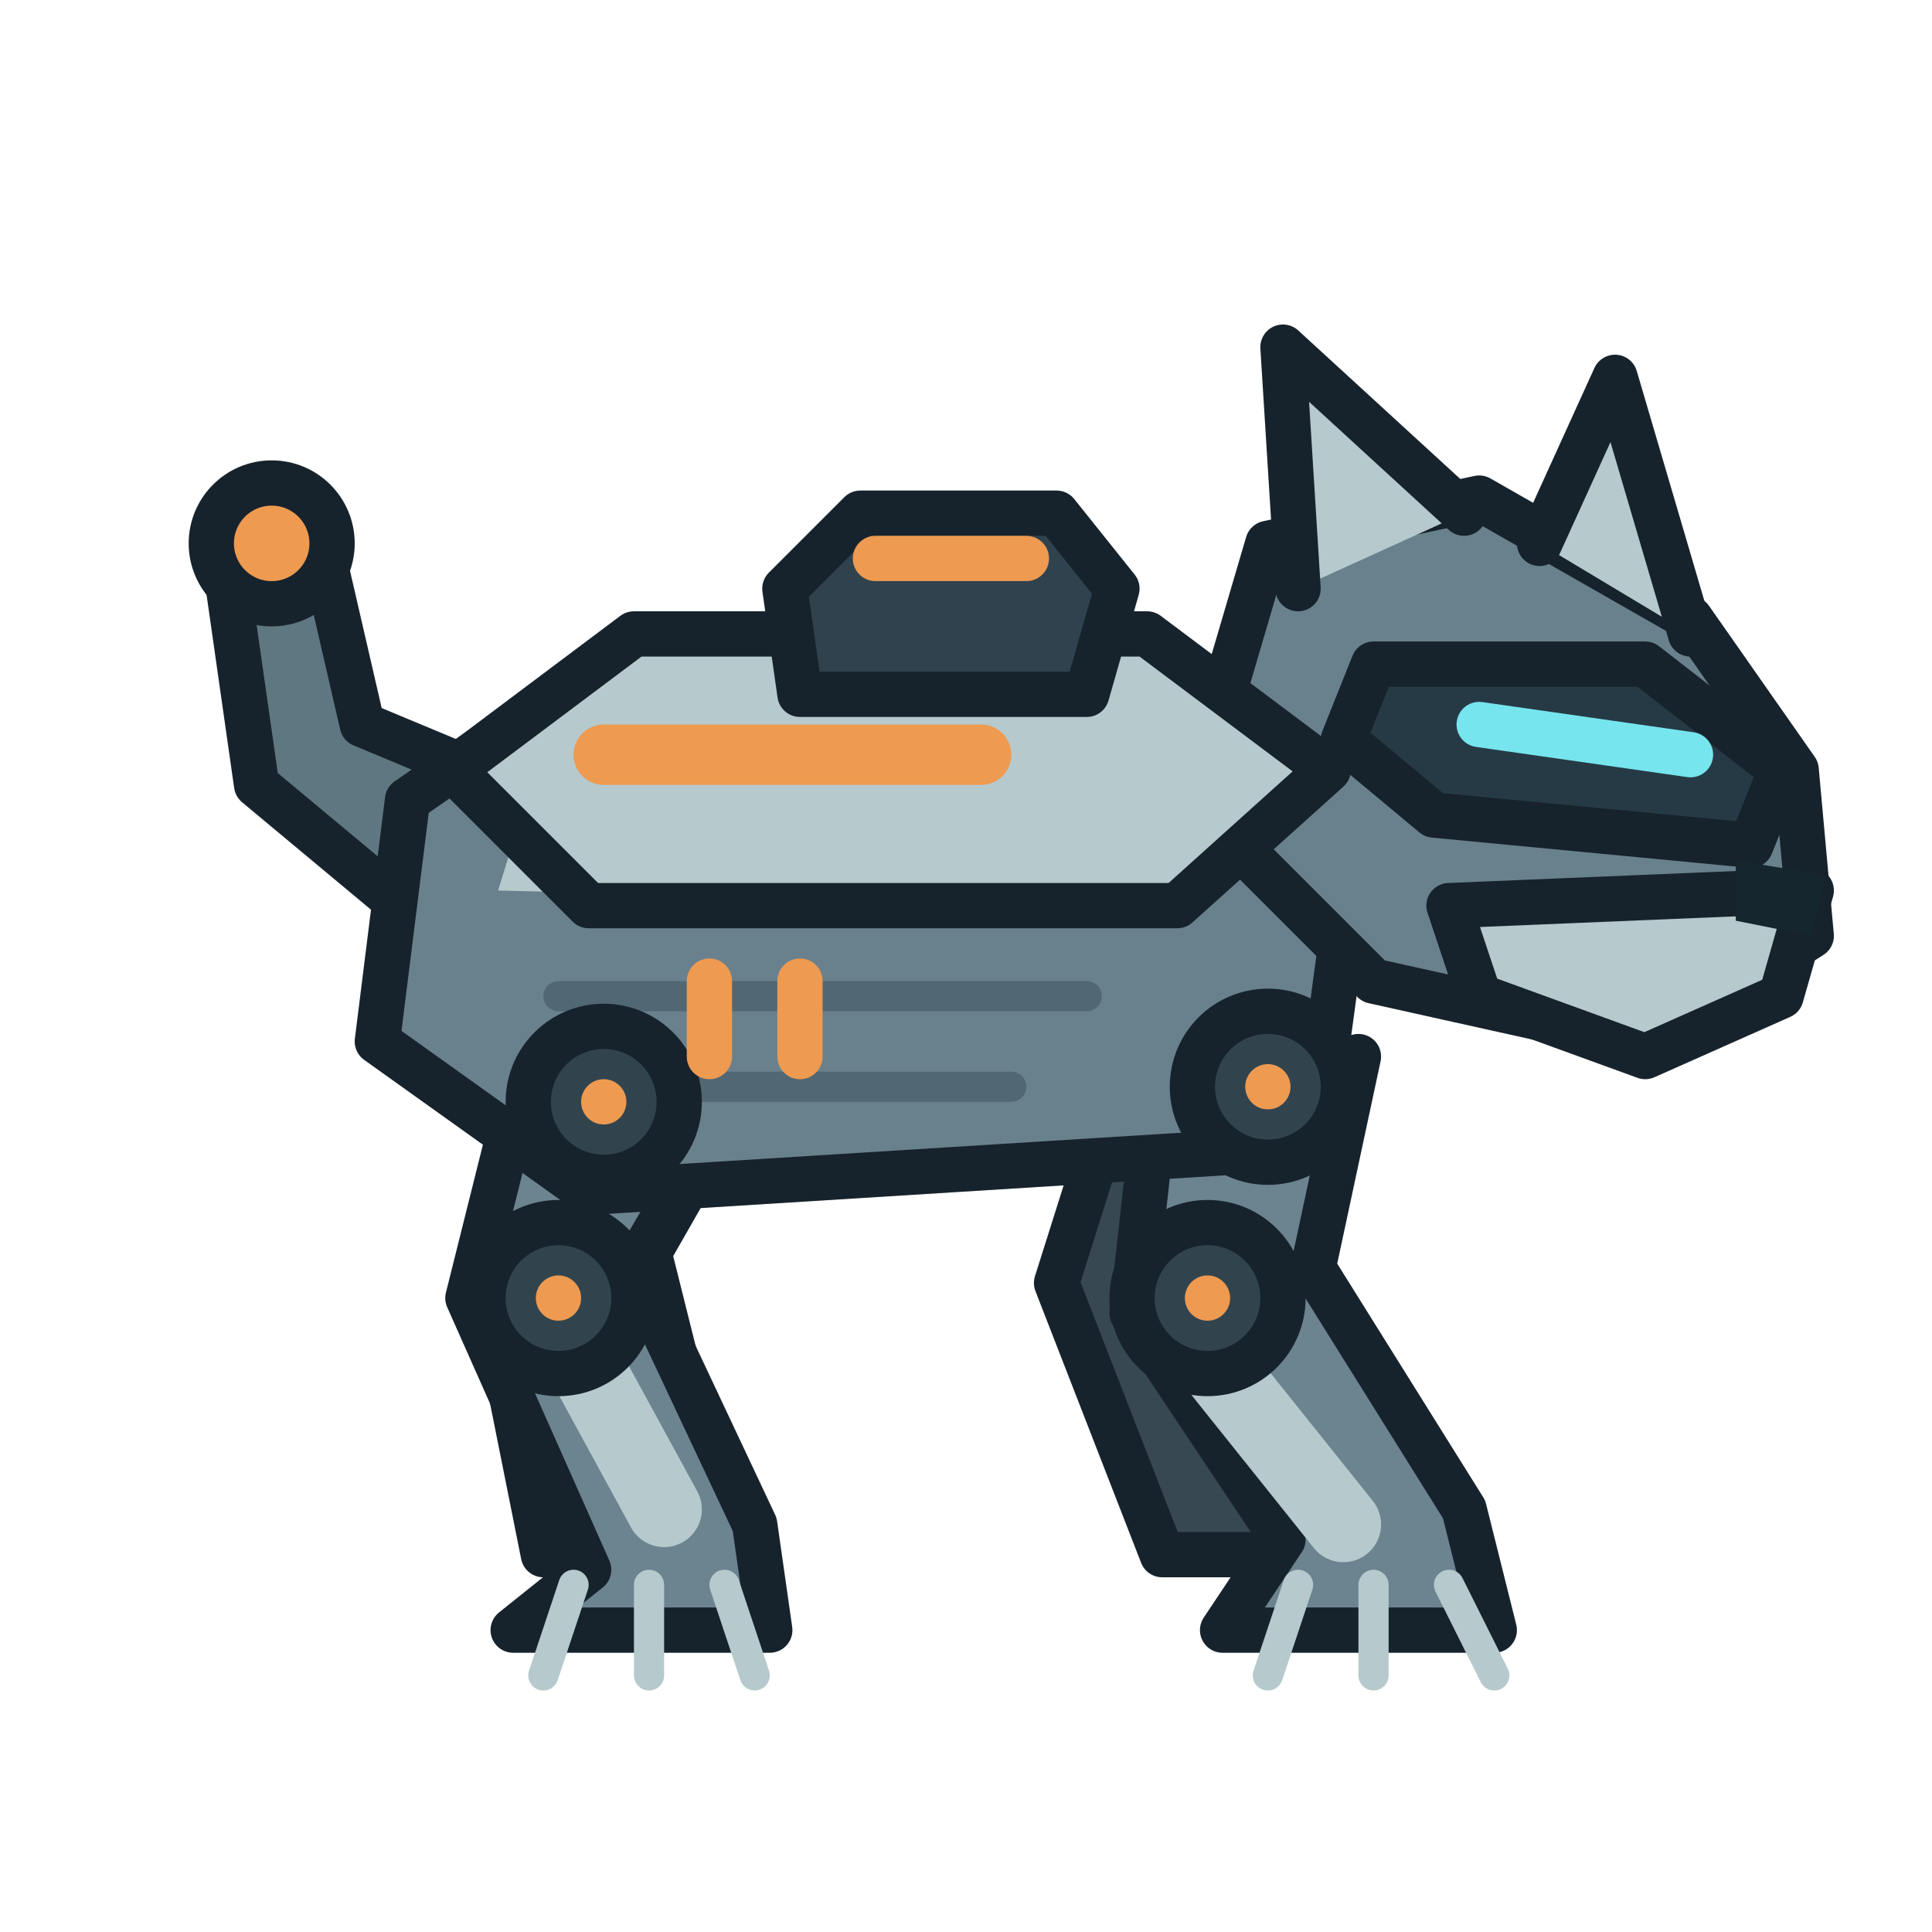
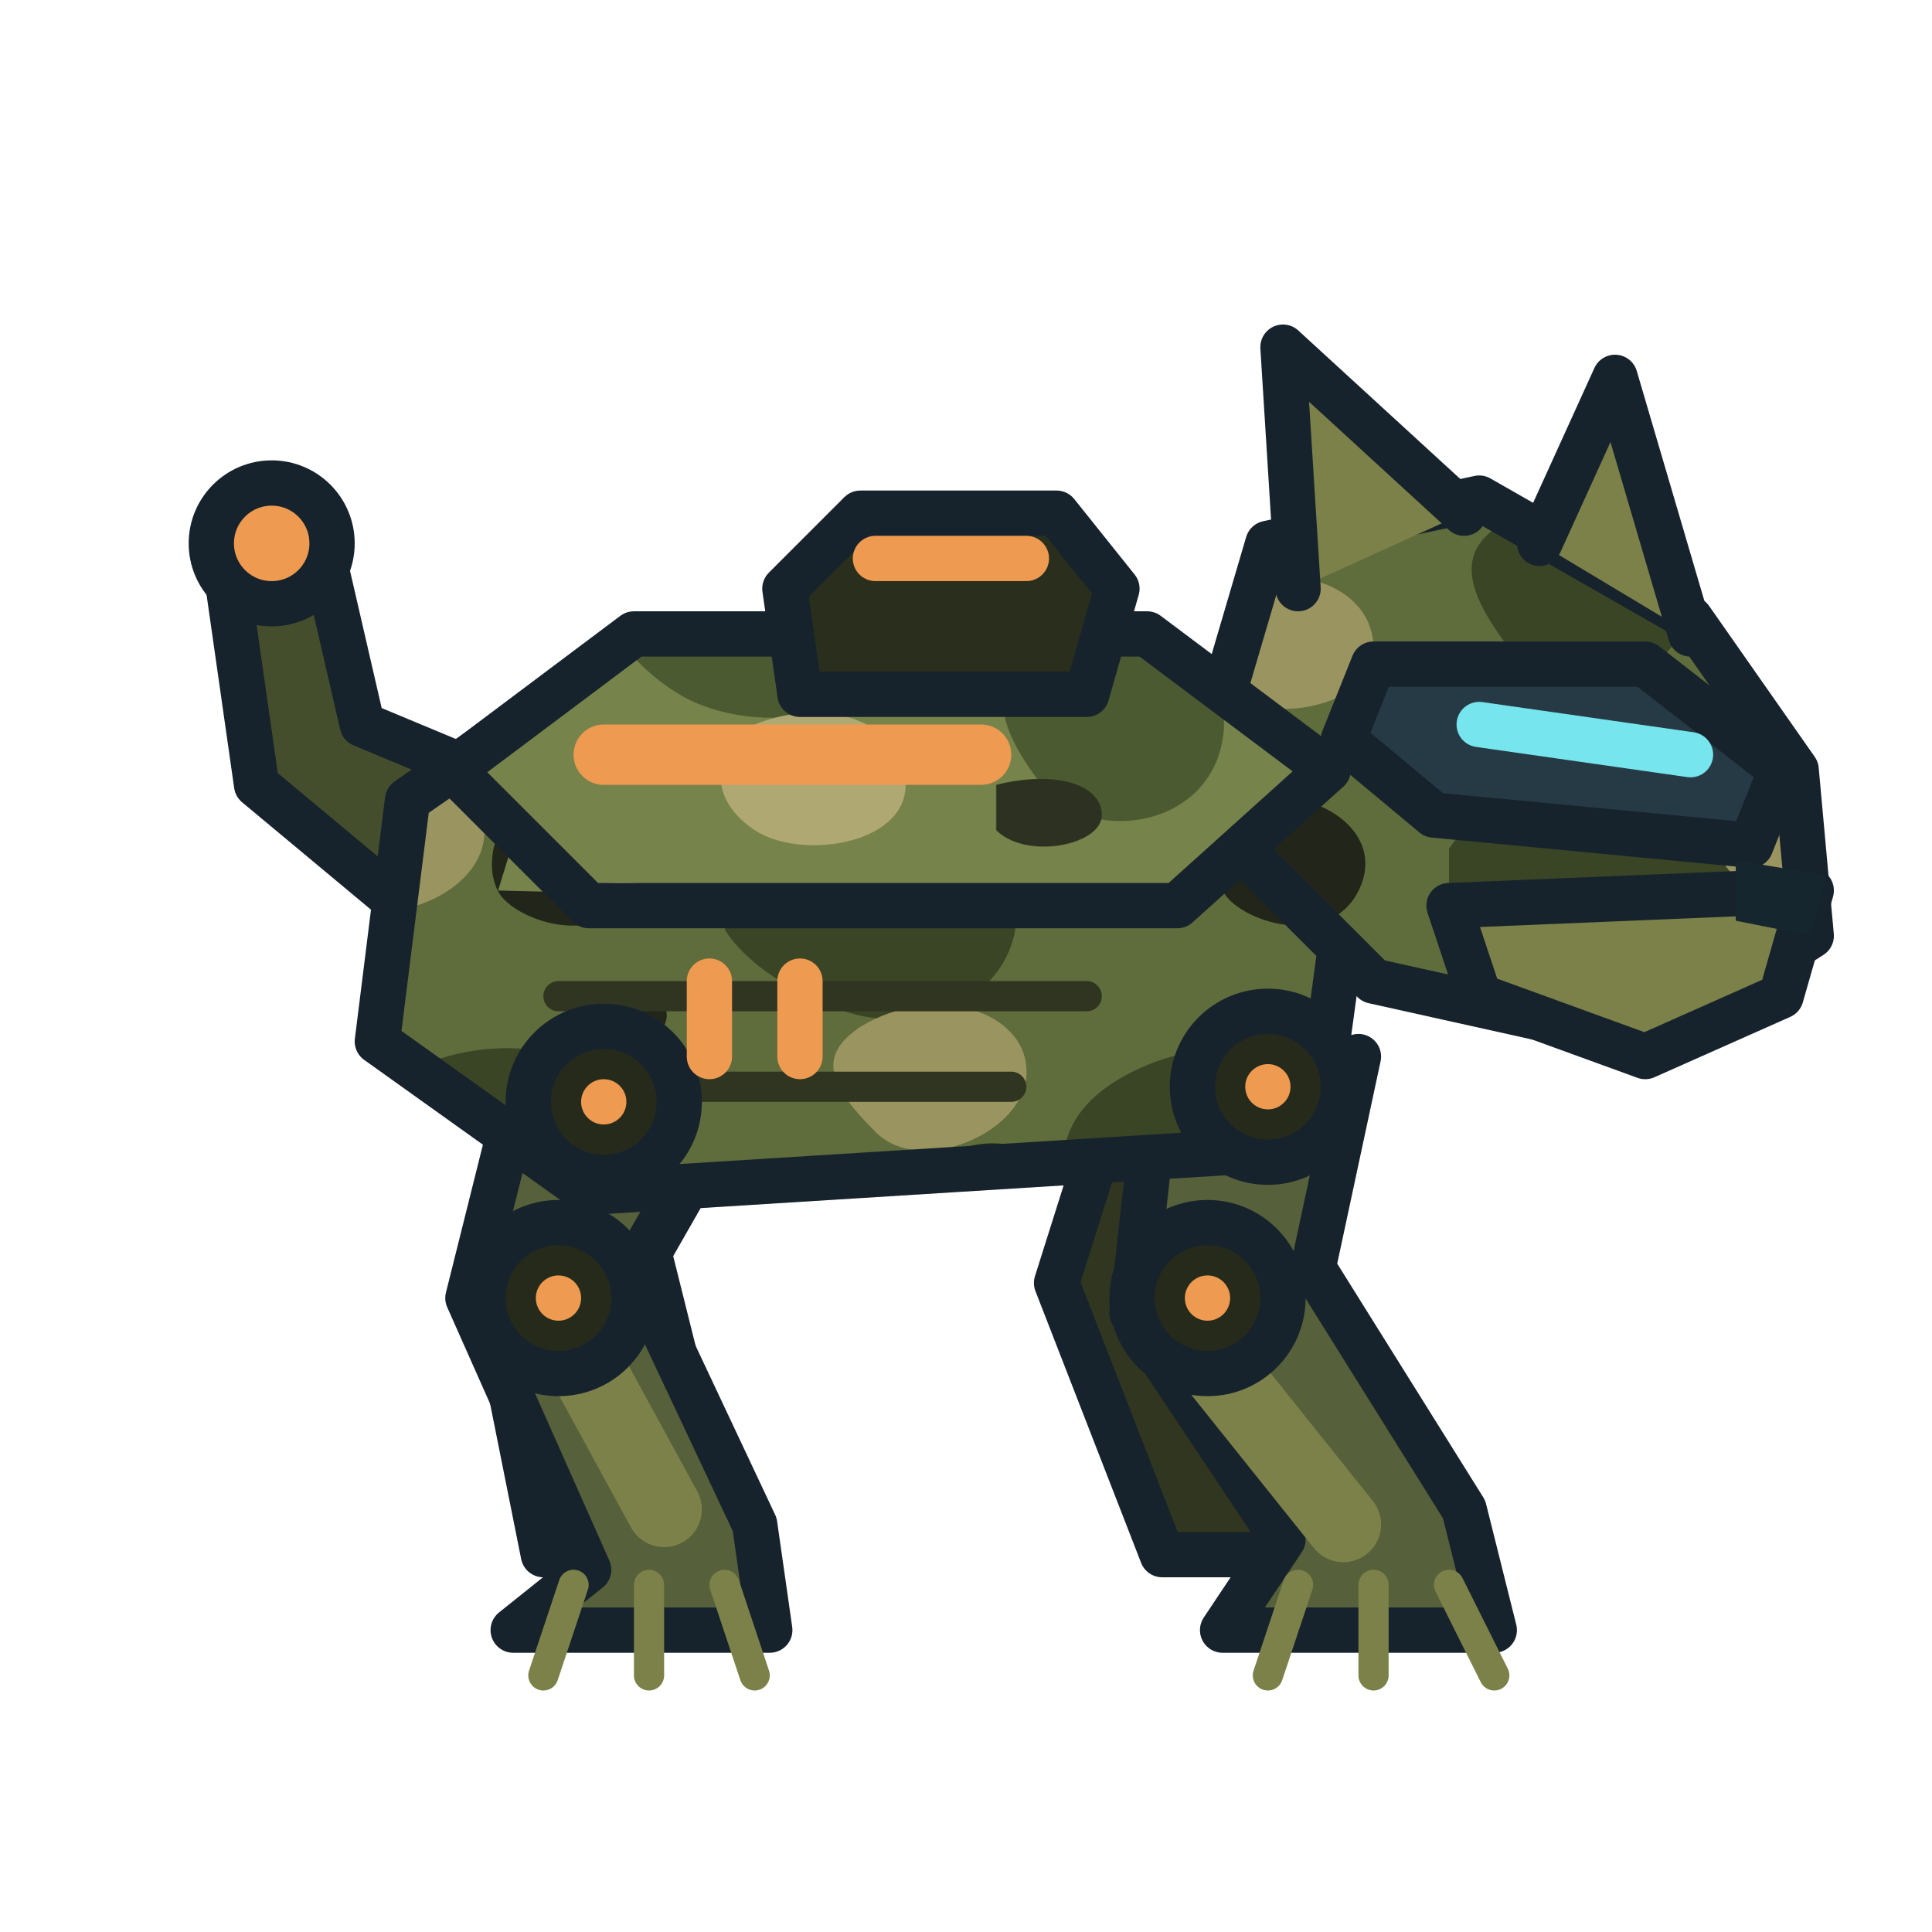
<svg xmlns="http://www.w3.org/2000/svg" width="128" height="128" viewBox="0 0 128 128">
+   <defs>
+     <pattern id="camo" patternUnits="userSpaceOnUse" width="48" height="48">
+       <rect width="48" height="48" fill="#5f6c3b" />
+       <path d="M1 7c6-6 16-4 18 3s-5 11-11 9S-4 12 1 7Z M27 23c8-4 18 0 17 8s-11 9-16 6-9-10-1-14Z M5 34c5-3 12 0 11 6s-9 7-12 3-4-7 1-9Z" fill="#3a4526" />
+       <path d="M21 2c6-2 12 2 11 6s-8 6-12 3-4-8 1-9Z M9 20c5-3 11-1 11 3s-7 7-10 4-4-5-1-7Z M33 39c5-2 10 0 10 4s-7 5-10 3-3-5 0-7Z" fill="#9a9460" />
+       <path d="M35 5c4-1 9 2 7 6s-8 2-9 0 0-5 2-6Z M16 28c3-1 8 1 7 4s-6 4-8 1-1-4 1-5Z M1 43c4-1 7 0 7 2s-5 3-7 1Z M40 18c2-1 5 0 4 2s-4 2-5 0Z" fill="#22261a" />
+     </pattern>
+     <pattern id="camoLight" patternUnits="userSpaceOnUse" width="48" height="48" patternTransform="translate(17 9)">
+       <rect width="48" height="48" fill="#76834a" />
+       <path d="M1 7c6-6 16-4 18 3s-5 11-11 9S-4 12 1 7Z M27 23c8-4 18 0 17 8s-11 9-16 6-9-10-1-14Z M5 34c5-3 12 0 11 6s-9 7-12 3-4-7 1-9Z" fill="#4c5a31" />
+       <path d="M21 2c6-2 12 2 11 6s-8 6-12 3-4-8 1-9Z M9 20c5-3 11-1 11 3s-7 7-10 4-4-5-1-7Z M33 39c5-2 10 0 10 4s-7 5-10 3-3-5 0-7Z" fill="#b0a873" />
+       <path d="M35 5c4-1 9 2 7 6s-8 2-9 0 0-5 2-6Z M16 28c3-1 8 1 7 4s-6 4-8 1-1-4 1-5Z M1 43c4-1 7 0 7 2s-5 3-7 1Z M40 18c2-1 5 0 4 2s-4 2-5 0Z" fill="#2c3121" />
+     </pattern>
+   </defs>
  <g stroke="#17232c" stroke-width="3" stroke-linecap="round" stroke-linejoin="round">
    <g id="part-hindFar">
-       <path d="M38 67 32 83 36 103 48 103 43 83 51 69" fill="#384852" />
+       <path d="M38 67 32 83 36 103 48 103 43 83 51 69" fill="#30361f" />
    </g>
    <g id="part-frontFar">
-       <path d="M76 66 70 85 77 103 89 103 82 83 88 68" fill="#384852" />
+       <path d="M76 66 70 85 77 103 89 103 82 83 88 68" fill="#30361f" />
    </g>
    <g id="part-hindNear">
-       <path d="M35 70 31 86 39 104 34 108 51 108 50 101 42 84 49 72" fill="#6c8390" />
-       <path d="M38 89 44 100" stroke="#b6c9cd" stroke-width="5" />
-       <circle cx="37" cy="86" r="5" fill="#31444e" />
+       <path d="M35 70 31 86 39 104 34 108 51 108 50 101 42 84 49 72" fill="#56603a" />
+       <path d="M38 89 44 100" stroke="#7b8148" stroke-width="5" />
+       <circle cx="37" cy="86" r="5" fill="#262a1b" />
      <circle cx="37" cy="86" r="1.5" fill="#ee9a50" stroke="none" />
-       <path d="M38 105 36 111 M43 105 43 111 M48 105 50 111" stroke="#b6c9cd" stroke-width="2" />
+       <path d="M38 105 36 111 M43 105 43 111 M48 105 50 111" stroke="#7b8148" stroke-width="2" />
    </g>
    <g id="part-frontNear">
-       <path d="M77 69 75 87 85 102 81 108 99 108 97 100 87 84 90 70" fill="#6c8390" />
-       <path d="M81 91 89 101" stroke="#b6c9cd" stroke-width="5" />
-       <circle cx="80" cy="86" r="5" fill="#31444e" />
+       <path d="M77 69 75 87 85 102 81 108 99 108 97 100 87 84 90 70" fill="#56603a" />
+       <path d="M81 91 89 101" stroke="#7b8148" stroke-width="5" />
+       <circle cx="80" cy="86" r="5" fill="#262a1b" />
      <circle cx="80" cy="86" r="1.5" fill="#ee9a50" stroke="none" />
-       <path d="M86 105 84 111 M91 105 91 111 M96 105 99 111" stroke="#b6c9cd" stroke-width="2" />
+       <path d="M86 105 84 111 M91 105 91 111 M96 105 99 111" stroke="#7b8148" stroke-width="2" />
    </g>
    <g id="part-body">
-       <path d="M29 62 17 52 15 38 21 35 24 48 36 53" fill="#5f7781" />
+       <path d="M29 62 17 52 15 38 21 35 24 48 36 53" fill="#454e2c" />
      <circle cx="18" cy="36" r="4" fill="#ee9a50" />
-       <path d="M27 53 40 44 75 44 90 54 87 76 39 79 25 69Z" fill="#69818d" />
-       <path d="M37 46 72 46 83 53 74 60 33 59Z" fill="#b6c9cd" stroke="none" />
-       <path d="M37 66H72 M45 72H67" fill="none" stroke="#526774" stroke-width="2" />
-       <circle cx="40" cy="73" r="5" fill="#31444e" />
+       <path d="M27 53 40 44 75 44 90 54 87 76 39 79 25 69Z" fill="url(#camo)" />
+       <path d="M37 46 72 46 83 53 74 60 33 59Z" fill="url(#camoLight)" stroke="none" />
+       <path d="M37 66H72 M45 72H67" fill="none" stroke="#2f3520" stroke-width="2" />
+       <circle cx="40" cy="73" r="5" fill="#262a1b" />
      <circle cx="40" cy="73" r="1.5" fill="#ee9a50" stroke="none" />
-       <circle cx="84" cy="72" r="5" fill="#31444e" />
+       <circle cx="84" cy="72" r="5" fill="#262a1b" />
      <circle cx="84" cy="72" r="1.5" fill="#ee9a50" stroke="none" />
-       <path d="M79 53 84 36 98 33 112 41 119 51 120 62 109 69 91 65 85 59Z" fill="#69818d" />
-       <path d="M86 39 85 23 97 34 M102 36 107 25 112 42" fill="#b6c9cd" />
+       <path d="M79 53 84 36 98 33 112 41 119 51 120 62 109 69 91 65 85 59Z" fill="url(#camo)" />
+       <path d="M86 39 85 23 97 34 M102 36 107 25 112 42" fill="#7b8148" />
      <path d="M91 44 109 44 118 51 116 56 95 54 89 49Z" fill="#263a46" />
      <path d="m98 48 14 2" stroke="#76e5ed" stroke-width="3" />
-       <path d="M96 60 120 59 118 66 109 70 98 66Z" fill="#b6c9cd" />
+       <path d="M96 60 120 59 118 66 109 70 98 66Z" fill="#7b8148" />
      <path d="M115 57 121 58 120 62 115 61Z" fill="#15262f" stroke="none" />
-       <path d="M30 51 42 42 76 42 88 51 78 60 39 60Z" fill="#b6c9cd" />
+       <path d="M30 51 42 42 76 42 88 51 78 60 39 60Z" fill="url(#camoLight)" />
      <path d="M40 50H65" stroke="#ee9a50" stroke-width="4" />
-       <path d="M52 39 57 34 70 34 74 39 72 46 53 46Z" fill="#2f424d" />
+       <path d="M52 39 57 34 70 34 74 39 72 46 53 46Z" fill="#2a2f1d" />
      <path d="M58 37H68" stroke="#ee9a50" stroke-width="3" />
      <path d="M47 65v5" stroke="#ee9a50" stroke-width="3" />
      <path d="M53 65v5" stroke="#ee9a50" stroke-width="3" />
    </g>
  </g>
</svg>
